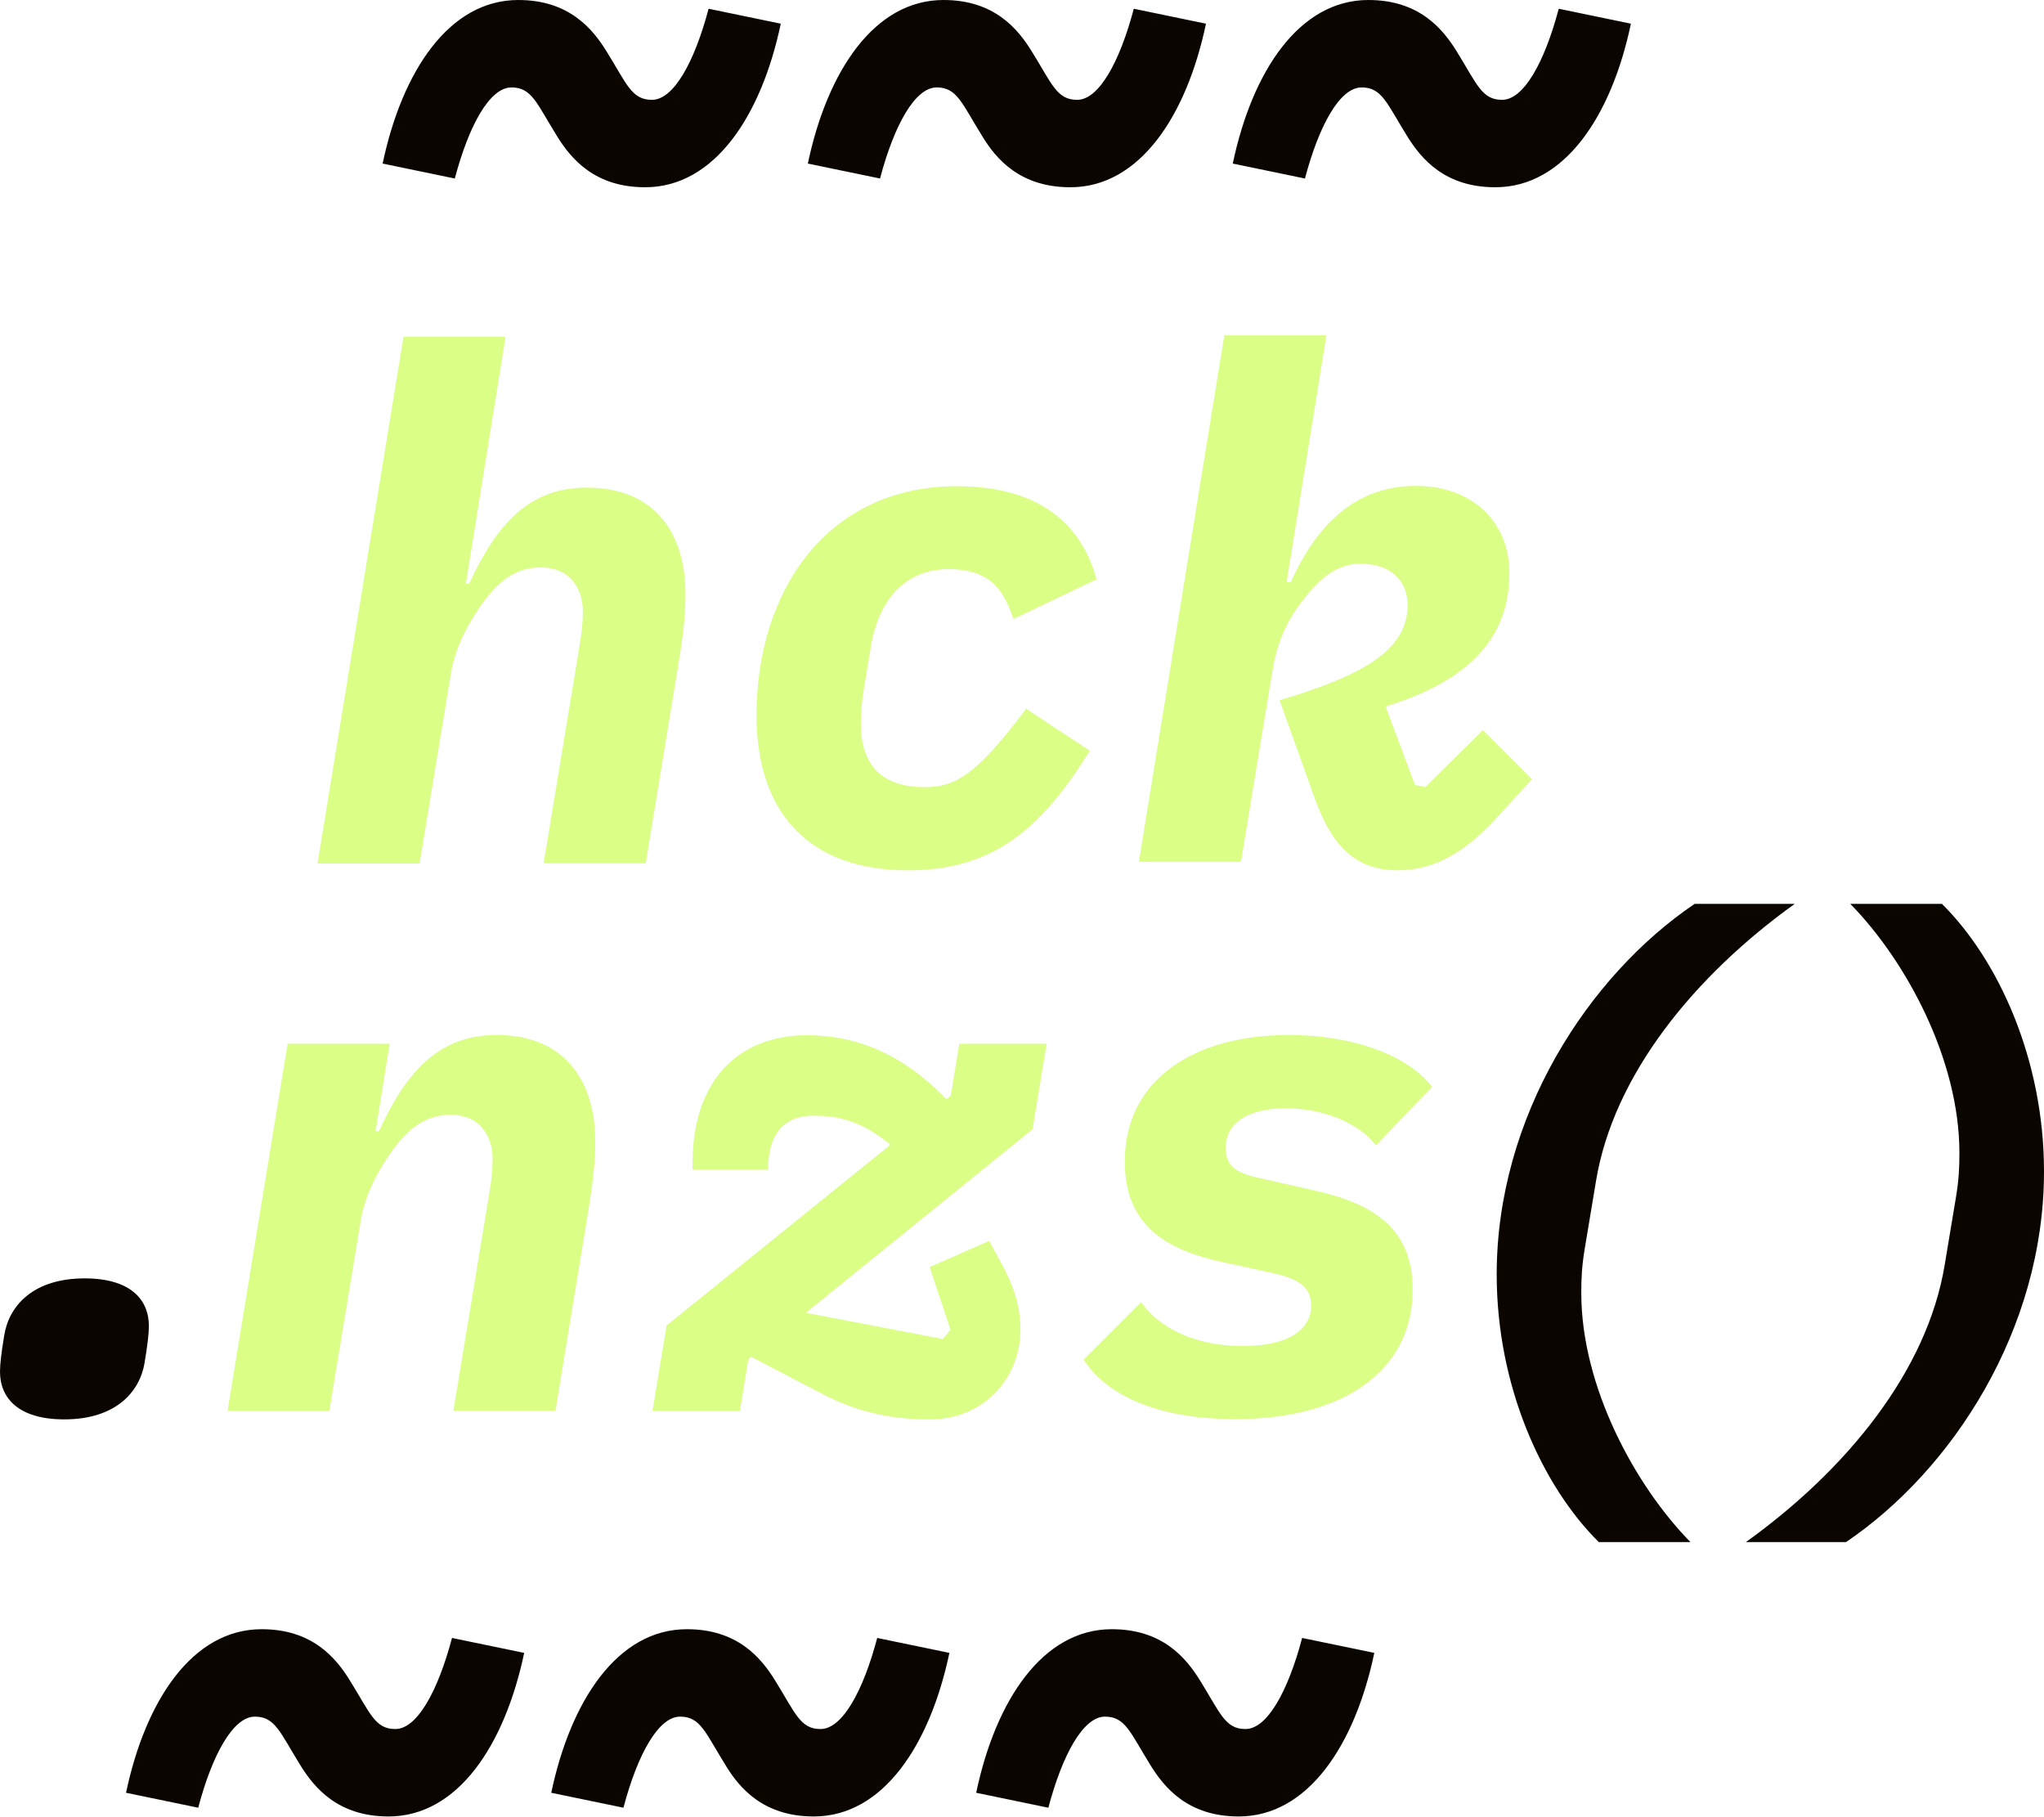
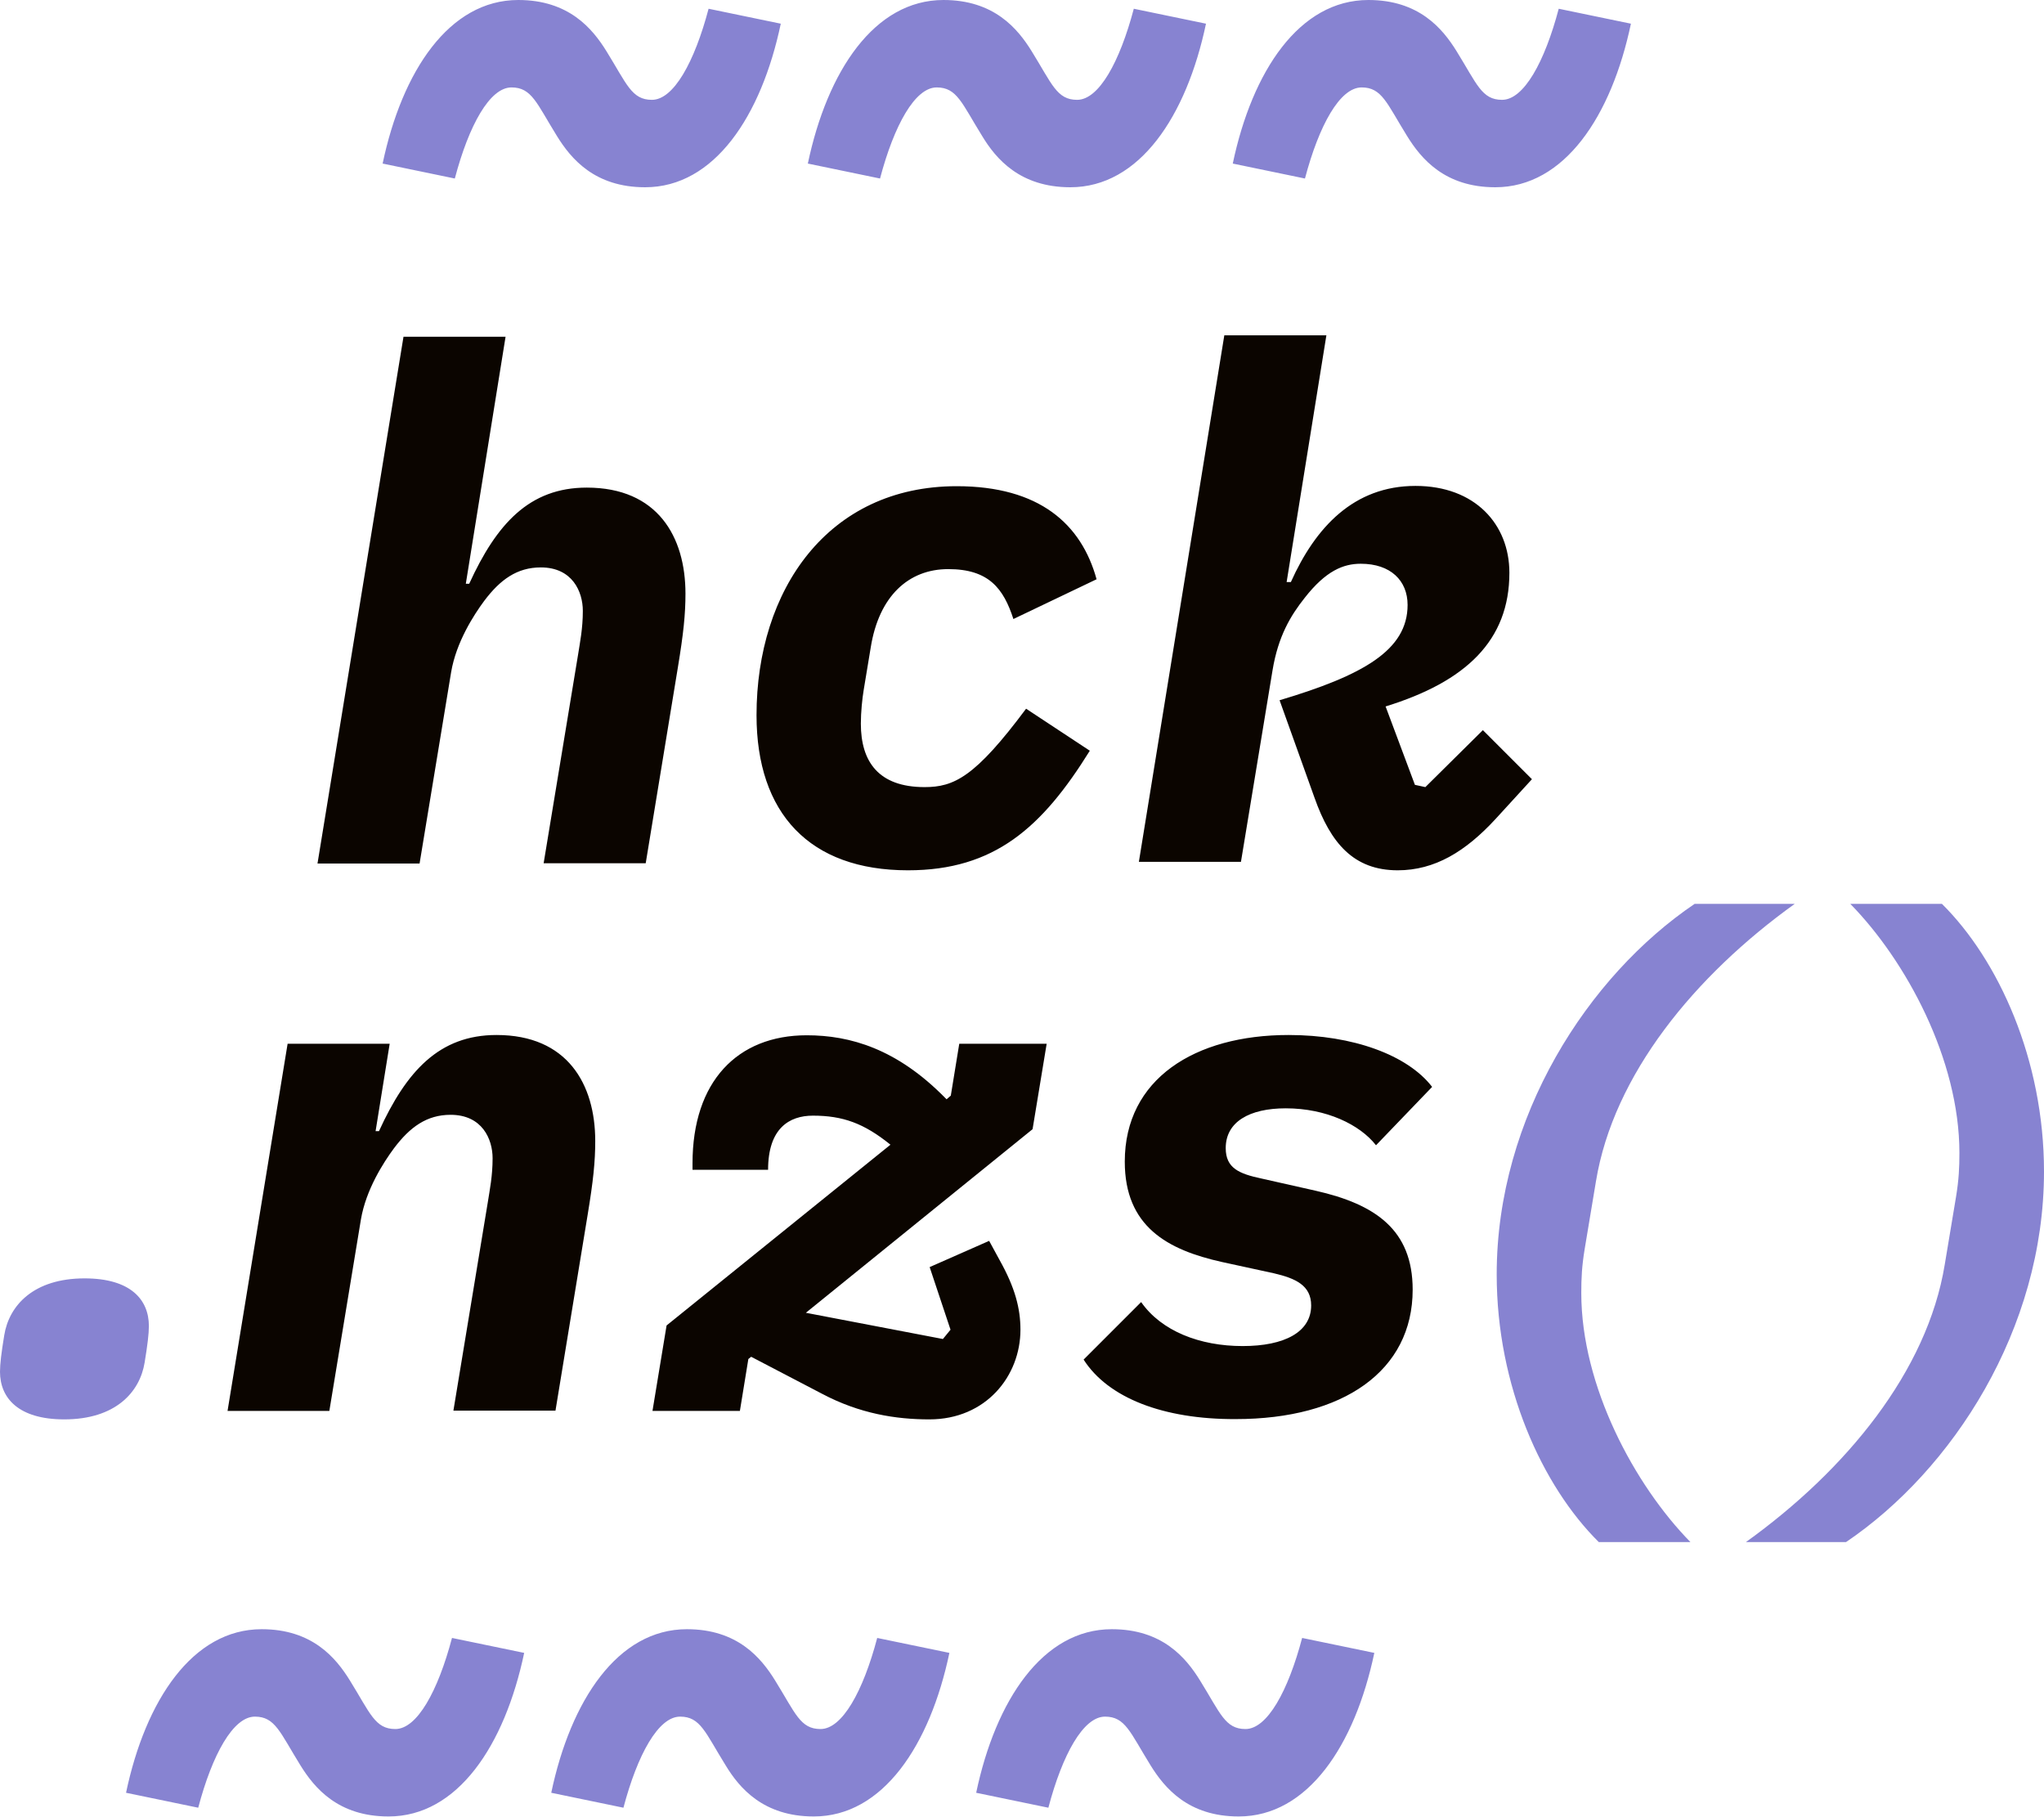
<svg xmlns="http://www.w3.org/2000/svg" xml:space="preserve" id="Ebene_1" x="0" y="0" style="enable-background:new 0 0 724.9 644.1" version="1.1" viewBox="0 0 724.9 644.1">
-   <style>.st0{fill:#0b0500}.st1{fill:#dbfe87}</style>
+   <style>.st0{fill:#8783d1}.st1{fill:#0b0500}</style>
  <path d="M106.5 625.9c-7.2-11.6-8.9-17.2-16.1-17.2-7.7 0-15.1 13.4-20.1 32.3l-25.6-5.3c6.9-32.8 23.6-58 48.1-58 17.9 0 26.3 10.1 31.3 18.2 7.2 11.6 8.9 17.2 16.1 17.2 7.7 0 15.1-13.4 20.1-32.3l25.6 5.3c-6.9 32.8-23.6 58-48.1 58-17.9 0-26.3-10.1-31.3-18.2zM257.3 625.9c-7.2-11.6-8.9-17.2-16.1-17.2-7.7 0-15.1 13.4-20.1 32.3l-25.6-5.3c6.9-32.8 23.6-58 48.1-58 17.9 0 26.3 10.1 31.3 18.2 7.2 11.6 8.9 17.2 16.1 17.2 7.7 0 15.1-13.4 20.1-32.3l25.6 5.3c-6.9 32.8-23.6 58-48.1 58-17.9 0-26.4-10.1-31.3-18.2zM408 625.9c-7.2-11.6-8.9-17.2-16.1-17.2-7.7 0-15.1 13.4-20.1 32.3l-25.6-5.3c6.9-32.8 23.6-58 48.1-58 17.9 0 26.3 10.1 31.3 18.2 7.2 11.6 8.9 17.2 16.1 17.2 7.7 0 15.1-13.4 20.1-32.3l25.6 5.3c-6.9 32.8-23.6 58-48.1 58-17.9 0-26.3-10.1-31.3-18.2zM197.5 48.2c-7.2-11.6-8.9-17.2-16.1-17.2-7.7 0-15.1 13.4-20.1 32.3L135.7 58c6.9-32.8 23.6-58 48.1-58 17.9 0 26.3 10.1 31.3 18.2 7.2 11.6 8.9 17.2 16.1 17.2 7.7 0 15.1-13.4 20.1-32.3l25.6 5.3c-6.9 32.8-23.6 58-48.1 58-17.9 0-26.3-10.1-31.3-18.2zM348.3 48.2c-7.2-11.6-8.9-17.2-16.1-17.2-7.7 0-15.1 13.4-20.1 32.3L286.5 58c6.9-32.8 23.6-58 48.1-58 17.9 0 26.3 10.1 31.3 18.2 7.2 11.6 8.9 17.2 16.1 17.2 7.7 0 15.1-13.4 20.1-32.3l25.6 5.3c-6.9 32.8-23.6 58-48.1 58-17.9 0-26.4-10.1-31.3-18.2zM499 48.2c-7.2-11.6-8.9-17.2-16.1-17.2-7.7 0-15.1 13.4-20.1 32.3L437.2 58c6.9-32.8 23.6-58 48.1-58 17.9 0 26.3 10.1 31.3 18.2 7.2 11.6 8.9 17.2 16.1 17.2 7.7 0 15.1-13.4 20.1-32.3l25.6 5.3c-6.9 32.8-23.6 58-48.1 58-17.9 0-26.3-10.1-31.3-18.2z" class="st0" />
  <path d="M143.1 119.4h36.2L165.2 207h1.2c9.7-21.2 21.3-34.1 41.7-34.1 25.1 0 35 17.4 35 37.6 0 7.3-.7 14.1-2.7 26.2L229 306.1h-36.2l12.2-73.9c.7-4.5 1.7-9.3 1.7-15.6 0-6.8-3.7-15.4-14.9-15.4-8.4 0-14.4 4.3-20.1 11.9-3.7 5-9.9 14.6-11.7 25.2l-11.2 67.9h-36.2l30.5-186.8zM268.3 253.6c0-44.4 25.3-81.2 71-81.2 29.3 0 44.2 13.4 49.6 33l-29.5 14.1c-3.5-10.8-8.7-17.7-23.1-17.7-14.1 0-24.6 9.6-27.5 27.8l-2.5 15.1c-.5 3-1 7.8-1 11.9 0 13.4 6.2 22.5 22.6 22.5 10.4 0 17.9-3.5 36-27.8l22.6 14.9c-16.9 27.2-33.8 42.4-64.5 42.4-34.9 0-53.7-20.2-53.7-55zM434.2 118.9h36.2l-14.1 87.5h1.5c8.7-19.4 22.3-34.1 44.2-34.1 21.1 0 33.3 13.6 33.3 30.8 0 24-15.4 38.6-43.9 47.4l10.4 27.8 3.7.8 20.4-20.2 17.4 17.4-12.9 14.1c-10.7 11.6-21.6 18.2-34.7 18.2-15.6 0-23.8-9.6-29.5-25.7l-12.4-34.6c29.5-8.8 45.4-17.7 45.4-33.8 0-8.6-6-14.6-16.6-14.6-6.2 0-12.4 2.5-19.9 12.1-5 6.3-9.4 13.6-11.4 25.7l-11.2 67.9h-36.2l30.3-186.7z" class="st1" />
  <path d="M0 486.4c0-2.8.5-6.8 1.5-12.9 1.7-10.6 10.4-20.2 28.5-20.2 16.4 0 22.8 7.6 22.8 16.9 0 2.8-.5 6.8-1.5 12.9-1.7 10.6-10.4 20.2-28.5 20.2-16.3 0-22.8-7.6-22.8-16.9zM601 320.5h35.5C601 346 572.2 381.1 566 418.9l-4 24c-1 6.1-1.2 10.3-1.2 15.6 0 33 18.9 68.1 38.7 88.3H567c-20.1-19.9-36.2-55.3-36.2-94.9 0-56 32.5-105.9 70.2-131.4zM654.7 546.8h-35.5c35.5-25.5 64.3-60.5 70.5-98.4l4-24c1-6.1 1.2-10.3 1.2-15.6 0-33.1-18.9-68.1-38.7-88.3h32.5c20.1 19.9 36.2 55.3 36.2 94.9 0 56-32.5 105.9-70.2 131.4z" class="st0" />
  <path d="M80.7 500.3 102 370.1h36.2l-5 31h1.2c9.7-21.2 21.3-34.1 41.7-34.1 25.1 0 35 17.4 35 37.6 0 7.3-.7 14.1-2.7 26.2L197 500.2h-36.2l12.2-73.9c.7-4.5 1.7-9.3 1.7-15.6 0-6.8-3.7-15.4-14.9-15.4-8.4 0-14.4 4.3-20.1 11.9-3.7 5-9.9 14.6-11.7 25.2l-11.2 67.9H80.7zM291.5 494.2l-25.1-13.1-1 .8-3 18.4h-31l5-30.3 79.4-64.1c-9.4-7.6-16.9-10.3-27.5-10.3-8.4 0-15.9 4.5-15.9 19.2h-26.8v-2.3c0-29 15.9-45.4 40.5-45.4 15.4 0 32 4.8 49.1 22.2l.5.5 1.5-1.3 3-18.4h31l-5 30.3-80.4 65.1 48.6 9.3 2.7-3.3-7.4-22.2 21.1-9.3 3.7 6.8c5.5 9.8 7.4 17.2 7.4 24.7 0 16.4-12.2 31.8-32.3 31.8-11.8 0-24.7-2-38.1-9.1zM384.3 482.1l20.4-20.4c7.2 10.3 20.8 15.6 36 15.6 14.9 0 24.3-5 24.3-14.4 0-7.1-5.5-9.6-13.2-11.4l-18.4-4c-19.4-4.3-34.5-12.6-34.5-35.6 0-29.3 24.8-44.9 58.1-44.9 22.8 0 42.2 7.1 50.9 18.4L488 406.1c-5.7-7.3-17.6-13.1-32-13.1-12.9 0-21.3 4.8-21.3 14.1 0 7.1 4.7 9.1 12.7 10.8l19.1 4.3c21.3 4.8 34.5 13.9 34.5 35.1 0 28.8-24.6 45.9-62.8 45.9-25.6.1-45.2-7.5-53.9-21.1z" class="st1" />
</svg>
